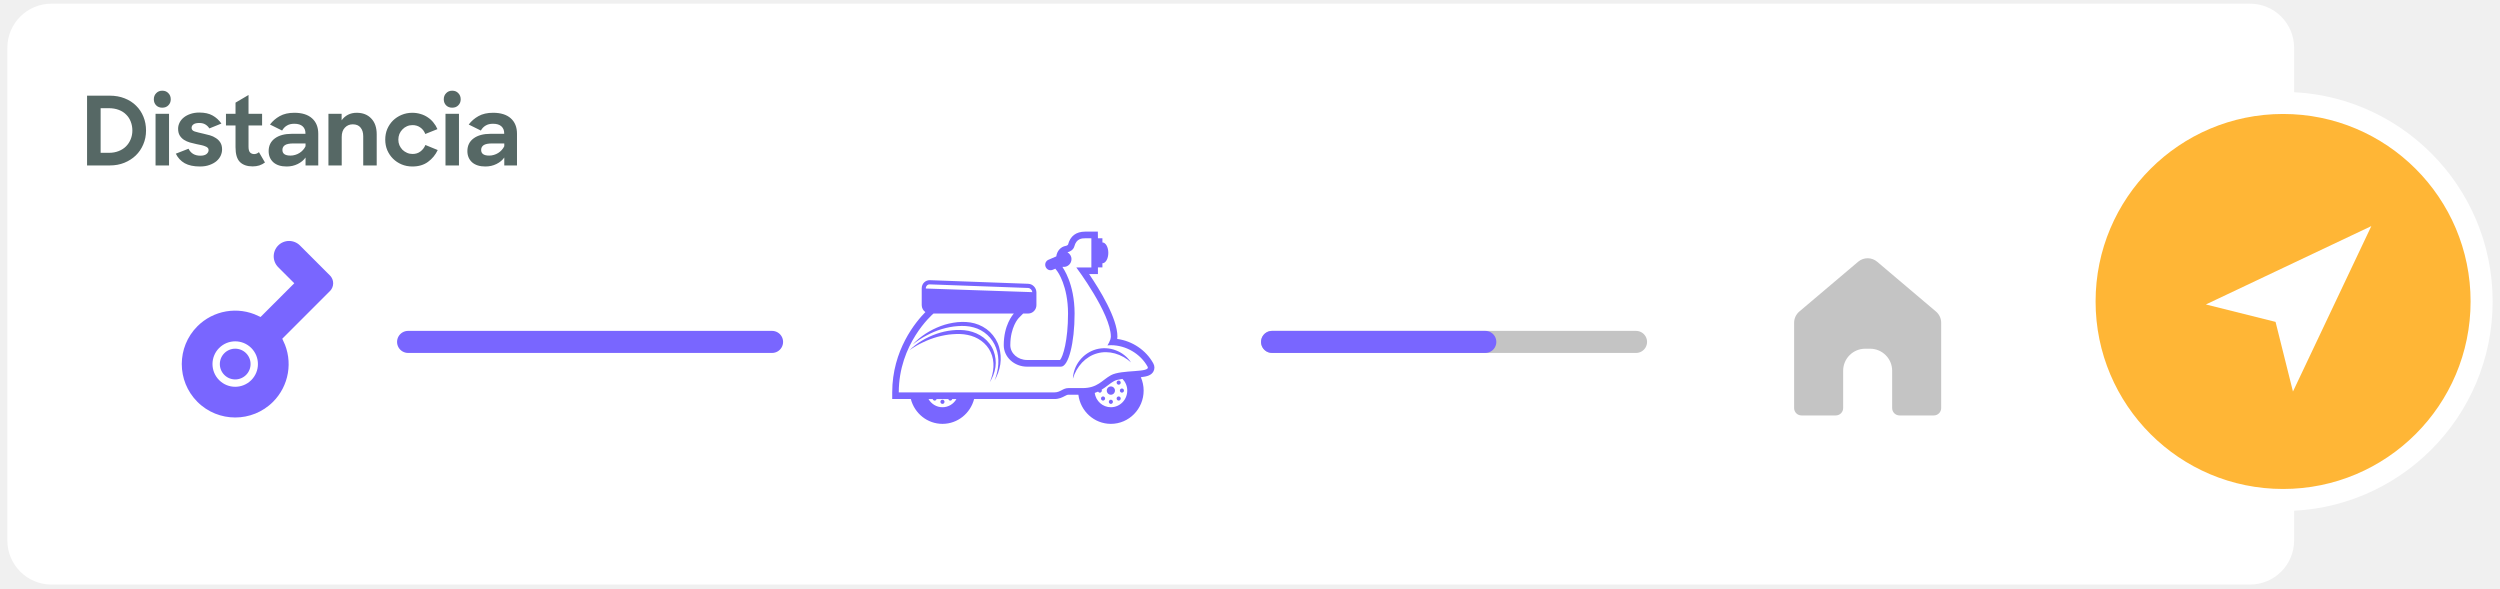
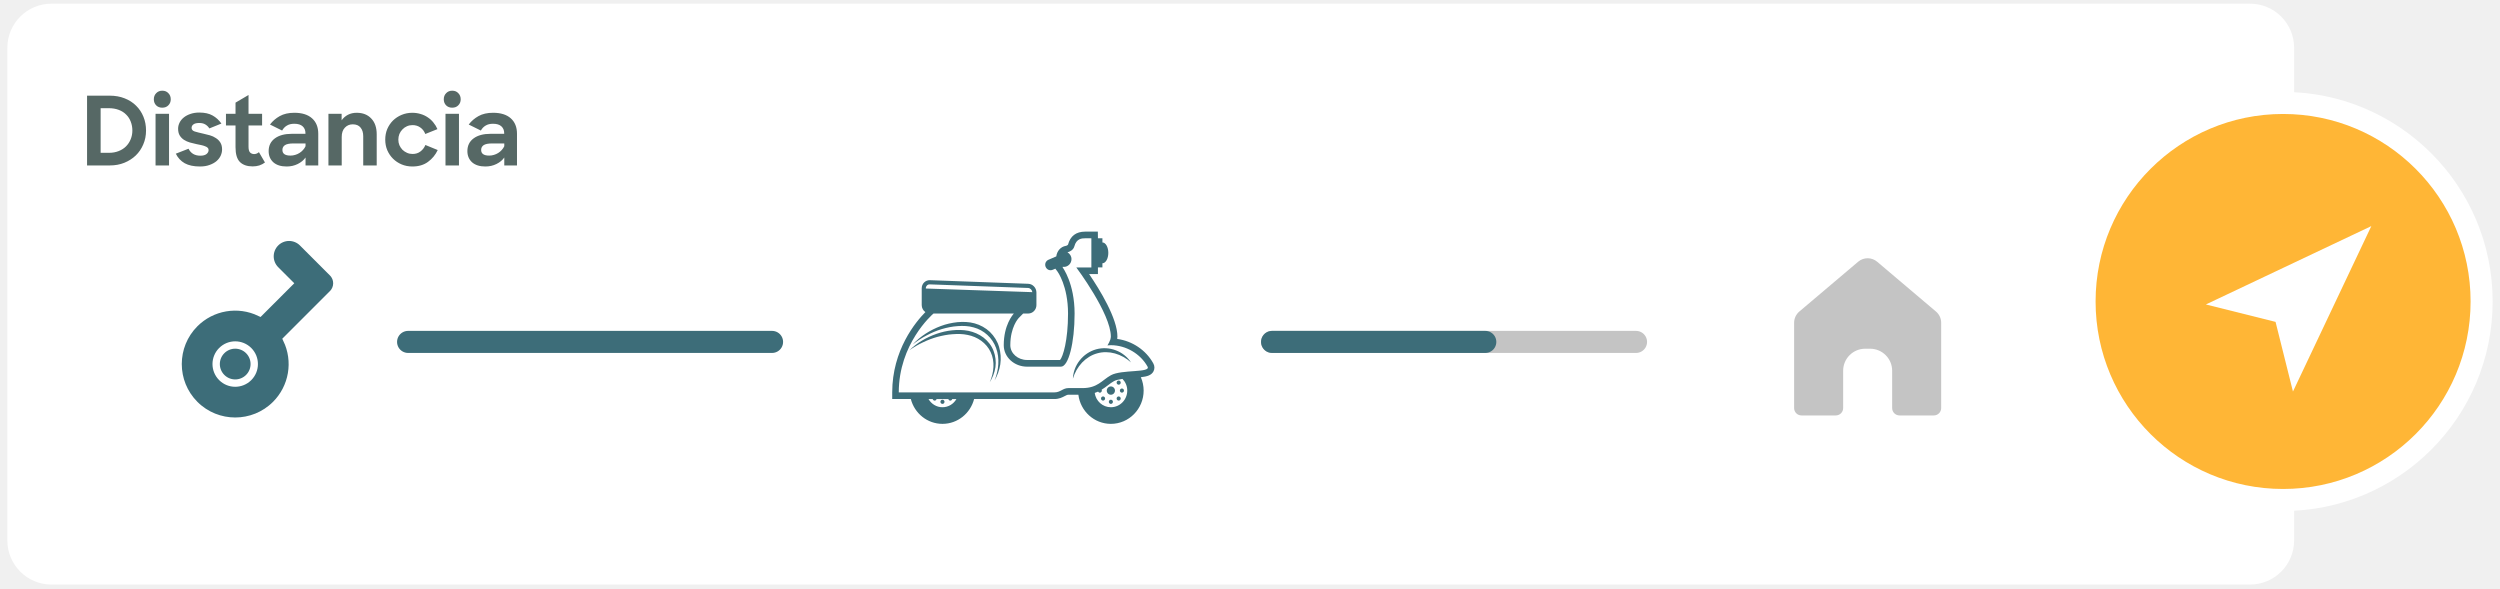
<svg xmlns="http://www.w3.org/2000/svg" version="1.1" id="Capa_1" x="0px" y="0px" width="340px" height="80px" viewBox="0 0 340 80" enable-background="new 0 0 340 80" xml:space="preserve">
  <g>
    <path fill="#FFFFFF" d="M1,6.5c0-3.314,2.687-6,6-6h299c3.314,0,6,2.686,6,6v67c0,3.313-2.686,6-6,6H7c-3.313,0-6-2.688-6-6V6.5z" />
    <path fill="#C4C4C4" d="M245,56.5h4.668c0.551,0,1-0.447,1-1v-5.075c0-1.657,1.342-3,3-3h0.666c1.656,0,3,1.343,3,3V55.5   c0,0.553,0.447,1,1,1H263c0.553,0,1-0.447,1-1V43.896c0-0.588-0.258-1.146-0.707-1.526l-8-6.774c-0.746-0.633-1.84-0.633-2.586,0   l-8,6.774C244.26,42.75,244,43.309,244,43.896V55.5C244,56.053,244.449,56.5,245,56.5z" />
    <circle fill="#FFFFFF" cx="310.5" cy="41" r="28.5" />
    <circle fill="#FFB636" cx="310.5" cy="41" r="25.5" />
    <path fill="#FFFFFF" d="M300,41.406l22.5-10.656l-10.658,22.5l-2.367-9.475L300,41.406z" />
-     <path fill="none" stroke="#7966FF" stroke-width="3" stroke-linecap="round" d="M55.5,46.5H105" />
+     <path fill="none" stroke="#3d6d79" stroke-width="3" stroke-linecap="round" d="M55.5,46.5H105" />
    <path fill="none" stroke="#C4C4C4" stroke-width="3" stroke-linecap="round" d="M173,46.5h49.5" />
-     <path fill="none" stroke="#7966FF" stroke-width="3" stroke-linecap="round" d="M173,46.5h29" />
+     <path fill="none" stroke="#3d6d79" stroke-width="3" stroke-linecap="round" d="M173,46.5h29" />
    <path fill="#566865" d="M11.84,13.01h3.068c0.754,0,1.435,0.121,2.041,0.363c0.615,0.242,1.135,0.576,1.56,1.002   c0.434,0.425,0.767,0.928,1.001,1.508c0.234,0.571,0.351,1.195,0.351,1.872s-0.125,1.304-0.377,1.886   c-0.243,0.58-0.585,1.082-1.027,1.508c-0.433,0.416-0.949,0.744-1.547,0.988c-0.598,0.242-1.252,0.363-1.963,0.363H11.84V13.01z    M13.686,14.713v6.07h1.144c0.477,0,0.91-0.078,1.3-0.233c0.398-0.155,0.732-0.368,1.001-0.638c0.277-0.275,0.49-0.598,0.637-0.962   c0.156-0.373,0.234-0.771,0.234-1.195c0-0.435-0.074-0.836-0.221-1.209c-0.139-0.373-0.347-0.692-0.624-0.962   c-0.269-0.277-0.602-0.49-1.001-0.639c-0.398-0.154-0.858-0.232-1.378-0.232H13.686z M21.155,15.48h1.833v7.021h-1.833V15.48z    M20.921,13.504c0-0.338,0.108-0.615,0.325-0.832c0.217-0.227,0.49-0.338,0.819-0.338c0.347,0,0.624,0.111,0.832,0.338   c0.217,0.217,0.325,0.494,0.325,0.832c0,0.328-0.108,0.602-0.325,0.818c-0.208,0.217-0.485,0.324-0.832,0.324   c-0.338,0-0.615-0.107-0.832-0.324C21.025,14.105,20.921,13.832,20.921,13.504z M27.187,22.643c-0.841,0-1.53-0.146-2.067-0.441   c-0.529-0.303-0.932-0.736-1.209-1.301l1.729-0.676c0.313,0.633,0.85,0.949,1.612,0.949c0.364,0,0.641-0.074,0.832-0.222   c0.19-0.155,0.286-0.339,0.286-0.546c0-0.131-0.043-0.233-0.13-0.313c-0.086-0.087-0.208-0.156-0.364-0.207   c-0.147-0.063-0.321-0.113-0.52-0.156c-0.199-0.043-0.412-0.088-0.637-0.131c-0.294-0.062-0.593-0.134-0.897-0.221   c-0.294-0.087-0.563-0.208-0.806-0.363c-0.234-0.156-0.425-0.353-0.572-0.586c-0.147-0.242-0.221-0.55-0.221-0.923   c0-0.295,0.07-0.575,0.208-0.846c0.139-0.269,0.334-0.503,0.585-0.701s0.55-0.354,0.897-0.469c0.355-0.121,0.75-0.183,1.183-0.183   c0.746,0,1.352,0.135,1.82,0.403c0.468,0.261,0.867,0.624,1.196,1.093l-1.638,0.662c-0.147-0.234-0.334-0.416-0.559-0.546   c-0.217-0.13-0.49-0.194-0.819-0.194c-0.355,0-0.62,0.064-0.793,0.194c-0.165,0.121-0.247,0.281-0.247,0.479   c0,0.227,0.139,0.387,0.416,0.481c0.278,0.087,0.672,0.187,1.183,0.3c0.295,0.061,0.589,0.133,0.884,0.221   c0.303,0.086,0.576,0.211,0.819,0.377c0.251,0.156,0.455,0.359,0.611,0.611c0.156,0.25,0.234,0.563,0.234,0.936   c0,0.277-0.061,0.556-0.182,0.832c-0.122,0.27-0.308,0.517-0.559,0.74c-0.251,0.218-0.567,0.396-0.949,0.533   C28.141,22.572,27.699,22.643,27.187,22.643z M30.731,15.48h1.3v-1.521l1.768-1.04v2.562h1.846v1.586h-1.846v2.886   c0,0.373,0.069,0.634,0.208,0.78c0.147,0.146,0.334,0.221,0.559,0.221c0.234,0,0.451-0.088,0.65-0.26l0.819,1.404   c-0.226,0.172-0.481,0.307-0.767,0.402c-0.277,0.087-0.581,0.13-0.91,0.13c-0.737,0-1.309-0.194-1.716-0.585   c-0.408-0.398-0.611-1.074-0.611-2.027v-2.951h-1.3V15.48L30.731,15.48z M38.98,22.643c-0.771,0-1.374-0.19-1.807-0.572   c-0.425-0.389-0.637-0.896-0.637-1.521c0-0.737,0.282-1.313,0.845-1.729s1.335-0.623,2.314-0.623h1.846v-0.092   c0-0.381-0.125-0.688-0.377-0.922c-0.251-0.234-0.633-0.353-1.144-0.353c-0.398,0-0.732,0.082-1.001,0.247   c-0.269,0.156-0.485,0.382-0.65,0.677l-1.651-0.819c0.355-0.468,0.797-0.849,1.326-1.145c0.538-0.303,1.201-0.454,1.989-0.454   c1.04,0,1.841,0.251,2.405,0.754s0.845,1.2,0.845,2.093V22.5h-1.729v-1.079c-0.251,0.363-0.607,0.658-1.066,0.884   C40.038,22.529,39.535,22.643,38.98,22.643z M39.5,21.16c0.217,0,0.429-0.029,0.637-0.092c0.208-0.061,0.403-0.146,0.585-0.26   c0.182-0.113,0.342-0.246,0.481-0.402c0.147-0.156,0.264-0.329,0.351-0.52v-0.378h-1.651c-0.538,0-0.923,0.078-1.157,0.233   c-0.226,0.156-0.338,0.373-0.338,0.65C38.408,20.904,38.772,21.16,39.5,21.16z M44.667,15.48h1.794v0.883   c0.225-0.319,0.511-0.571,0.858-0.754c0.355-0.182,0.754-0.271,1.196-0.271c0.832,0,1.49,0.26,1.976,0.779   c0.494,0.512,0.741,1.227,0.741,2.146v4.237h-1.833v-3.967c0-0.503-0.122-0.896-0.364-1.183c-0.234-0.295-0.589-0.442-1.066-0.442   c-0.424,0-0.78,0.151-1.066,0.454c-0.286,0.296-0.429,0.716-0.429,1.262V22.5h-1.807V15.48z M56.085,22.643   c-0.528,0-1.018-0.095-1.469-0.285c-0.451-0.19-0.841-0.451-1.17-0.78c-0.33-0.329-0.589-0.716-0.78-1.156   c-0.182-0.442-0.273-0.92-0.273-1.431c0-0.52,0.091-1.002,0.273-1.442c0.191-0.442,0.451-0.827,0.78-1.157   c0.338-0.328,0.728-0.584,1.17-0.768c0.451-0.189,0.936-0.285,1.456-0.285c0.407,0,0.789,0.057,1.144,0.169   c0.355,0.104,0.676,0.257,0.962,0.455c0.294,0.19,0.55,0.425,0.767,0.701c0.225,0.271,0.407,0.567,0.546,0.897l-1.651,0.662   c-0.147-0.381-0.373-0.676-0.676-0.884c-0.303-0.218-0.659-0.325-1.066-0.325c-0.269,0-0.52,0.053-0.754,0.156   c-0.234,0.104-0.438,0.246-0.611,0.43c-0.173,0.172-0.312,0.381-0.416,0.623c-0.095,0.243-0.143,0.498-0.143,0.768   s0.047,0.521,0.143,0.754c0.104,0.234,0.243,0.441,0.416,0.624c0.182,0.174,0.39,0.313,0.624,0.416   c0.234,0.104,0.485,0.155,0.754,0.155c0.416,0,0.771-0.112,1.066-0.338c0.303-0.225,0.528-0.521,0.676-0.884l1.677,0.688   c-0.304,0.65-0.746,1.188-1.326,1.611C57.632,22.436,56.926,22.643,56.085,22.643z M60.587,15.48h1.833v7.021h-1.833V15.48z    M60.353,13.504c0-0.338,0.108-0.615,0.325-0.832c0.217-0.227,0.49-0.338,0.819-0.338c0.347,0,0.624,0.111,0.832,0.338   c0.217,0.217,0.325,0.494,0.325,0.832c0,0.328-0.108,0.602-0.325,0.818c-0.208,0.217-0.485,0.324-0.832,0.324   c-0.338,0-0.615-0.107-0.832-0.324C60.457,14.105,60.353,13.832,60.353,13.504z M66.008,22.643c-0.771,0-1.374-0.19-1.807-0.572   c-0.424-0.389-0.637-0.896-0.637-1.521c0-0.737,0.282-1.313,0.845-1.729s1.335-0.623,2.314-0.623h1.846v-0.092   c0-0.381-0.125-0.688-0.377-0.922c-0.251-0.234-0.633-0.353-1.144-0.353c-0.398,0-0.732,0.082-1.001,0.247   c-0.269,0.156-0.485,0.382-0.65,0.677l-1.651-0.819c0.355-0.468,0.797-0.849,1.326-1.145c0.538-0.303,1.2-0.454,1.989-0.454   c1.04,0,1.842,0.251,2.405,0.754s0.845,1.2,0.845,2.093V22.5h-1.729v-1.079c-0.251,0.363-0.607,0.658-1.066,0.884   C67.066,22.529,66.563,22.643,66.008,22.643z M66.528,21.16c0.217,0,0.429-0.029,0.637-0.092c0.208-0.061,0.403-0.146,0.585-0.26   c0.182-0.113,0.342-0.246,0.481-0.402c0.147-0.156,0.264-0.329,0.351-0.52v-0.378h-1.651c-0.537,0-0.923,0.078-1.157,0.233   c-0.225,0.156-0.338,0.373-0.338,0.65C65.437,20.904,65.8,21.16,66.528,21.16z" />
-     <path fill="#7966FF" stroke="#FFFFFF" stroke-miterlimit="10" d="M38.994,46.17c0.694,1.447,0.921,3.074,0.65,4.657   s-1.026,3.043-2.161,4.179c-3.031,3.03-7.958,3.03-10.988,0c-3.031-3.031-3.031-7.957,0-10.988   c1.135-1.136,2.595-1.891,4.178-2.162c1.583-0.27,3.21-0.043,4.659,0.651l3.983-3.983l-1.832-1.832   c-1.011-1.01-1.011-2.649,0-3.662c1.011-1.012,2.651-1.012,3.663,0l4.08,4.08c0.781,0.781,0.781,2.047,0,2.828L38.994,46.17z    M30.157,47.68c1.012-1.011,2.651-1.011,3.663,0c1.011,1.012,1.011,2.651,0,3.663c-1.012,1.013-2.651,1.013-3.663,0   C29.146,50.331,29.146,48.691,30.157,47.68z" />
-     <path fill="#7966FF" d="M128.175,54.93c-0.154,0-0.278-0.127-0.278-0.285c0-0.156,0.124-0.283,0.278-0.283   c0.154,0,0.279,0.127,0.279,0.283C128.455,54.803,128.33,54.93,128.175,54.93z" />
-     <path fill="#7966FF" d="M125.852,42.445c-0.3-0.205-0.499-0.557-0.499-0.951v-2.285c0-0.629,0.501-1.124,1.113-1.104l13.374,0.49   c0.613,0.021,1.114,0.555,1.114,1.184v1.715c0,0.628-0.501,1.145-1.114,1.145h-0.69l-0.617,0.623   c-0.039,0.043-1.131,1.225-1.131,3.686c0,1.109,1.026,2.011,2.286,2.011h4.477c0.396-0.435,1.088-2.64,1.088-6.313   c0-3.771-1.423-5.703-1.437-5.722l-0.288-0.384l-0.315,0.134c-0.194,0.095-0.422,0.112-0.633,0.015   c-0.373-0.18-0.535-0.631-0.361-1.012c0.064-0.132,0.166-0.24,0.293-0.314l1.143-0.494c0.091-0.731,0.602-1.315,1.288-1.428   c0.136-0.022,0.296-0.125,0.308-0.17c0.309-1.174,1.097-1.77,2.341-1.77h1.714l0.013,0.904h0.609v0.568   c0.443,0,0.803,0.633,0.803,1.416c0,0.78-0.359,1.416-0.803,1.416v0.565h-0.609v0.905h-1.198c1.45,2.131,3.848,6.029,3.848,8.502   c0,0.106-0.01,0.213-0.027,0.318c2.046,0.274,3.914,1.52,4.906,3.324c0.195,0.354,0.204,0.75,0.025,1.087   c-0.28,0.527-0.843,0.698-1.718,0.795c0.25,0.573,0.379,1.188,0.38,1.813c0,2.503-1.995,4.531-4.457,4.531   c-2.272,0-4.143-1.728-4.418-3.961h-1.363c-0.143,0-0.26,0.059-0.49,0.18c-0.323,0.171-0.767,0.404-1.408,0.404h-10.92   c-0.502,1.942-2.236,3.377-4.304,3.377c-2.068,0-3.801-1.435-4.303-3.377h-2.531v-0.906   C121.341,47.609,124.53,43.784,125.852,42.445z M140.333,39.73c0.019,0,0.036,0.01,0.056,0.012   c-0.021-0.307-0.27-0.567-0.569-0.579l-13.394-0.489c-0.29,0-0.516,0.235-0.516,0.536v0.028L140.333,39.73z M151.078,55.384   c1.231,0,2.229-1.016,2.229-2.267c0-0.621-0.251-1.178-0.651-1.586c-0.472,0.066-0.895,0.158-1.146,0.297   c-0.294,0.162-0.558,0.361-0.836,0.574c-0.261,0.199-0.538,0.404-0.85,0.593c0.022,0.043,0.032,0.091,0.029,0.139   c-0.002,0.048-0.016,0.095-0.041,0.134c-0.025,0.041-0.06,0.074-0.101,0.099s-0.088,0.034-0.136,0.036   c-0.103,0-0.189-0.061-0.237-0.145c-0.144,0.064-0.295,0.129-0.457,0.182C149.035,54.536,149.955,55.384,151.078,55.384z    M128.175,55.384c0.813,0,1.512-0.448,1.899-1.112h-0.573c-0.011,0.049-0.035,0.092-0.067,0.127   c-0.026,0.026-0.057,0.049-0.09,0.063c-0.034,0.015-0.07,0.021-0.107,0.021c-0.037,0-0.073-0.008-0.107-0.021   c-0.034-0.015-0.064-0.036-0.09-0.063c-0.033-0.035-0.056-0.078-0.067-0.127h-1.596c-0.012,0.049-0.035,0.092-0.068,0.127   c-0.025,0.026-0.056,0.049-0.089,0.063c-0.034,0.015-0.071,0.021-0.107,0.021c-0.037,0-0.073-0.008-0.107-0.021   c-0.034-0.015-0.065-0.036-0.09-0.063c-0.033-0.035-0.057-0.078-0.067-0.127h-0.573C126.664,54.936,127.362,55.384,128.175,55.384z    M143.398,53.365c0.828,0,1.147-0.584,1.898-0.584h1.911c2.076,0,2.651-1.072,3.878-1.75c1.453-0.801,5.458-0.307,4.984-1.168   c-0.957-1.74-2.936-2.916-4.984-2.916c-0.161,0-0.318,0.012-0.475,0.025l0.001-0.002c0,0,0.465-0.681,0.465-1.191   c0-3.135-4.7-9.408-4.7-9.408h2.05v-3.965h-0.835c-0.459,0-1.201,0.037-1.48,1.099c-0.129,0.485-0.607,0.729-0.936,0.81   c0.324,0.179,0.546,0.522,0.546,0.924c0,0.584-0.465,1.059-1.039,1.059c-0.054,0-0.105-0.009-0.156-0.018v0.094h-0.003   c0,0,1.622,2.15,1.622,6.273c0,3.99-0.83,7.22-1.853,7.22h-4.605c-1.757,0-3.177-1.304-3.177-2.919   c0-2.725,1.217-4.135,1.377-4.309h-10.931c-0.23,0.197-4.723,4.143-4.723,10.729L143.398,53.365L143.398,53.365z" />
-     <path fill="#7966FF" d="M130.21,43.816c0.77-0.069,1.575-0.051,2.346,0.164c0.767,0.215,1.495,0.609,2.079,1.17   c0.577,0.563,1.02,1.273,1.242,2.045c0.224,0.769,0.28,1.574,0.163,2.363c-0.123,0.771-0.386,1.512-0.776,2.188   c0.561-1.424,0.72-3.021,0.206-4.408c-0.496-1.389-1.668-2.451-3.06-2.813c-0.692-0.201-1.421-0.225-2.157-0.174   c-0.733,0.047-1.46,0.195-2.172,0.405c-0.711,0.211-1.402,0.507-2.063,0.862c-0.668,0.346-1.302,0.762-1.898,1.236   c1.047-1.123,2.379-1.969,3.826-2.512C128.67,44.066,129.437,43.902,130.21,43.816z" />
-     <path fill="#7966FF" d="M129.501,44.922c0.722-0.074,1.471-0.074,2.206,0.073c0.731,0.155,1.443,0.454,2.049,0.916   c0.598,0.467,1.095,1.085,1.366,1.802c0.272,0.708,0.361,1.475,0.257,2.227c-0.113,0.728-0.377,1.424-0.774,2.045   c0.58-1.314,0.722-2.848,0.124-4.098c-0.581-1.25-1.804-2.082-3.132-2.337c-0.662-0.146-1.355-0.149-2.049-0.096   c-0.693,0.044-1.377,0.185-2.054,0.36c-0.676,0.186-1.335,0.438-1.97,0.746c-0.646,0.301-1.264,0.66-1.843,1.074   c1.031-1.011,2.316-1.752,3.687-2.234C128.059,45.159,128.774,44.998,129.501,44.922z" />
-     <path fill="#7966FF" d="M149.077,47.507c0.886-0.241,1.827-0.192,2.683,0.14c0.842,0.316,1.562,0.891,2.058,1.641   c-0.625-0.572-1.376-0.989-2.192-1.221c-0.792-0.217-1.625-0.235-2.401-0.014c-0.779,0.209-1.488,0.657-2.061,1.252   c-0.584,0.623-1.012,1.377-1.251,2.195c0.038-0.904,0.362-1.775,0.924-2.486C147.405,48.286,148.189,47.76,149.077,47.507z" />
-     <path fill="#7966FF" d="M152.581,53.4c-0.154,0-0.279-0.127-0.279-0.283c0-0.155,0.125-0.282,0.279-0.282   c0.154,0,0.279,0.127,0.279,0.282C152.859,53.273,152.734,53.4,152.581,53.4z" />
-     <path fill="#7966FF" d="M152.336,53.996c0.053,0.055,0.082,0.126,0.082,0.201c0,0.074-0.029,0.146-0.082,0.201   c-0.108,0.11-0.284,0.11-0.393,0c-0.109-0.111-0.11-0.291,0-0.402c0.025-0.025,0.056-0.047,0.09-0.061   c0.034-0.015,0.07-0.022,0.106-0.022c0.037,0,0.073,0.009,0.107,0.022C152.28,53.949,152.312,53.971,152.336,53.996z" />
-     <path fill="#7966FF" d="M151.079,54.93c-0.154,0-0.279-0.127-0.279-0.285c0-0.156,0.125-0.283,0.279-0.283   c0.154,0,0.279,0.127,0.279,0.283C151.357,54.803,151.232,54.93,151.079,54.93z" />
-     <path fill="#7966FF" d="M150.212,53.997c0.109,0.11,0.109,0.289,0,0.401c-0.109,0.11-0.285,0.11-0.394,0   c-0.053-0.055-0.082-0.127-0.082-0.201c0-0.075,0.029-0.146,0.082-0.2c0.026-0.024,0.057-0.047,0.091-0.062   c0.033-0.014,0.07-0.021,0.106-0.021c0.037,0,0.073,0.009,0.107,0.021C150.156,53.949,150.187,53.973,150.212,53.997z" />
-     <path fill="#7966FF" d="M152.336,51.838c0.053,0.053,0.083,0.125,0.083,0.199s-0.03,0.146-0.083,0.199   c-0.109,0.111-0.285,0.111-0.394,0c-0.053-0.053-0.082-0.125-0.082-0.199s0.029-0.146,0.082-0.199   c0.025-0.025,0.056-0.047,0.09-0.063c0.034-0.014,0.07-0.021,0.107-0.021c0.037,0,0.073,0.008,0.107,0.021   C152.28,51.791,152.312,51.813,152.336,51.838z" />
-     <path fill="#7966FF" d="M151.078,53.686c-0.308,0-0.558-0.254-0.558-0.567s0.25-0.565,0.558-0.565s0.557,0.254,0.557,0.565   C151.634,53.432,151.385,53.686,151.078,53.686z" />
+     <path fill="#3d6d79" stroke="#FFFFFF" stroke-miterlimit="10" d="M38.994,46.17c0.694,1.447,0.921,3.074,0.65,4.657   s-1.026,3.043-2.161,4.179c-3.031,3.03-7.958,3.03-10.988,0c-3.031-3.031-3.031-7.957,0-10.988   c1.135-1.136,2.595-1.891,4.178-2.162c1.583-0.27,3.21-0.043,4.659,0.651l3.983-3.983l-1.832-1.832   c-1.011-1.01-1.011-2.649,0-3.662c1.011-1.012,2.651-1.012,3.663,0l4.08,4.08c0.781,0.781,0.781,2.047,0,2.828L38.994,46.17z    M30.157,47.68c1.012-1.011,2.651-1.011,3.663,0c1.011,1.012,1.011,2.651,0,3.663c-1.012,1.013-2.651,1.013-3.663,0   C29.146,50.331,29.146,48.691,30.157,47.68z" />
+     <path fill="#3d6d79" d="M128.175,54.93c-0.154,0-0.278-0.127-0.278-0.285c0-0.156,0.124-0.283,0.278-0.283   c0.154,0,0.279,0.127,0.279,0.283C128.455,54.803,128.33,54.93,128.175,54.93z" />
+     <path fill="#3d6d79" d="M125.852,42.445c-0.3-0.205-0.499-0.557-0.499-0.951v-2.285c0-0.629,0.501-1.124,1.113-1.104l13.374,0.49   c0.613,0.021,1.114,0.555,1.114,1.184v1.715c0,0.628-0.501,1.145-1.114,1.145h-0.69l-0.617,0.623   c-0.039,0.043-1.131,1.225-1.131,3.686c0,1.109,1.026,2.011,2.286,2.011h4.477c0.396-0.435,1.088-2.64,1.088-6.313   c0-3.771-1.423-5.703-1.437-5.722l-0.288-0.384l-0.315,0.134c-0.194,0.095-0.422,0.112-0.633,0.015   c-0.373-0.18-0.535-0.631-0.361-1.012c0.064-0.132,0.166-0.24,0.293-0.314l1.143-0.494c0.091-0.731,0.602-1.315,1.288-1.428   c0.136-0.022,0.296-0.125,0.308-0.17c0.309-1.174,1.097-1.77,2.341-1.77h1.714l0.013,0.904h0.609v0.568   c0.443,0,0.803,0.633,0.803,1.416c0,0.78-0.359,1.416-0.803,1.416v0.565h-0.609v0.905h-1.198c1.45,2.131,3.848,6.029,3.848,8.502   c0,0.106-0.01,0.213-0.027,0.318c2.046,0.274,3.914,1.52,4.906,3.324c0.195,0.354,0.204,0.75,0.025,1.087   c-0.28,0.527-0.843,0.698-1.718,0.795c0.25,0.573,0.379,1.188,0.38,1.813c0,2.503-1.995,4.531-4.457,4.531   c-2.272,0-4.143-1.728-4.418-3.961h-1.363c-0.143,0-0.26,0.059-0.49,0.18c-0.323,0.171-0.767,0.404-1.408,0.404h-10.92   c-0.502,1.942-2.236,3.377-4.304,3.377c-2.068,0-3.801-1.435-4.303-3.377h-2.531v-0.906   C121.341,47.609,124.53,43.784,125.852,42.445z M140.333,39.73c0.019,0,0.036,0.01,0.056,0.012   c-0.021-0.307-0.27-0.567-0.569-0.579l-13.394-0.489c-0.29,0-0.516,0.235-0.516,0.536v0.028L140.333,39.73z M151.078,55.384   c1.231,0,2.229-1.016,2.229-2.267c0-0.621-0.251-1.178-0.651-1.586c-0.472,0.066-0.895,0.158-1.146,0.297   c-0.294,0.162-0.558,0.361-0.836,0.574c-0.261,0.199-0.538,0.404-0.85,0.593c0.022,0.043,0.032,0.091,0.029,0.139   c-0.002,0.048-0.016,0.095-0.041,0.134c-0.025,0.041-0.06,0.074-0.101,0.099s-0.088,0.034-0.136,0.036   c-0.103,0-0.189-0.061-0.237-0.145c-0.144,0.064-0.295,0.129-0.457,0.182C149.035,54.536,149.955,55.384,151.078,55.384z    M128.175,55.384c0.813,0,1.512-0.448,1.899-1.112h-0.573c-0.011,0.049-0.035,0.092-0.067,0.127   c-0.026,0.026-0.057,0.049-0.09,0.063c-0.034,0.015-0.07,0.021-0.107,0.021c-0.037,0-0.073-0.008-0.107-0.021   c-0.034-0.015-0.064-0.036-0.09-0.063c-0.033-0.035-0.056-0.078-0.067-0.127h-1.596c-0.012,0.049-0.035,0.092-0.068,0.127   c-0.025,0.026-0.056,0.049-0.089,0.063c-0.034,0.015-0.071,0.021-0.107,0.021c-0.037,0-0.073-0.008-0.107-0.021   c-0.034-0.015-0.065-0.036-0.09-0.063c-0.033-0.035-0.057-0.078-0.067-0.127h-0.573C126.664,54.936,127.362,55.384,128.175,55.384z    M143.398,53.365c0.828,0,1.147-0.584,1.898-0.584h1.911c2.076,0,2.651-1.072,3.878-1.75c1.453-0.801,5.458-0.307,4.984-1.168   c-0.957-1.74-2.936-2.916-4.984-2.916c-0.161,0-0.318,0.012-0.475,0.025l0.001-0.002c0,0,0.465-0.681,0.465-1.191   c0-3.135-4.7-9.408-4.7-9.408h2.05v-3.965h-0.835c-0.459,0-1.201,0.037-1.48,1.099c-0.129,0.485-0.607,0.729-0.936,0.81   c0.324,0.179,0.546,0.522,0.546,0.924c0,0.584-0.465,1.059-1.039,1.059c-0.054,0-0.105-0.009-0.156-0.018v0.094h-0.003   c0,0,1.622,2.15,1.622,6.273c0,3.99-0.83,7.22-1.853,7.22h-4.605c-1.757,0-3.177-1.304-3.177-2.919   c0-2.725,1.217-4.135,1.377-4.309h-10.931c-0.23,0.197-4.723,4.143-4.723,10.729L143.398,53.365L143.398,53.365z" />
+     <path fill="#3d6d79" d="M130.21,43.816c0.77-0.069,1.575-0.051,2.346,0.164c0.767,0.215,1.495,0.609,2.079,1.17   c0.577,0.563,1.02,1.273,1.242,2.045c0.224,0.769,0.28,1.574,0.163,2.363c-0.123,0.771-0.386,1.512-0.776,2.188   c0.561-1.424,0.72-3.021,0.206-4.408c-0.496-1.389-1.668-2.451-3.06-2.813c-0.692-0.201-1.421-0.225-2.157-0.174   c-0.733,0.047-1.46,0.195-2.172,0.405c-0.711,0.211-1.402,0.507-2.063,0.862c-0.668,0.346-1.302,0.762-1.898,1.236   c1.047-1.123,2.379-1.969,3.826-2.512C128.67,44.066,129.437,43.902,130.21,43.816z" />
+     <path fill="#3d6d79" d="M129.501,44.922c0.722-0.074,1.471-0.074,2.206,0.073c0.731,0.155,1.443,0.454,2.049,0.916   c0.598,0.467,1.095,1.085,1.366,1.802c0.272,0.708,0.361,1.475,0.257,2.227c-0.113,0.728-0.377,1.424-0.774,2.045   c0.58-1.314,0.722-2.848,0.124-4.098c-0.581-1.25-1.804-2.082-3.132-2.337c-0.662-0.146-1.355-0.149-2.049-0.096   c-0.693,0.044-1.377,0.185-2.054,0.36c-0.676,0.186-1.335,0.438-1.97,0.746c-0.646,0.301-1.264,0.66-1.843,1.074   c1.031-1.011,2.316-1.752,3.687-2.234C128.059,45.159,128.774,44.998,129.501,44.922z" />
+     <path fill="#3d6d79" d="M149.077,47.507c0.886-0.241,1.827-0.192,2.683,0.14c0.842,0.316,1.562,0.891,2.058,1.641   c-0.625-0.572-1.376-0.989-2.192-1.221c-0.792-0.217-1.625-0.235-2.401-0.014c-0.779,0.209-1.488,0.657-2.061,1.252   c-0.584,0.623-1.012,1.377-1.251,2.195c0.038-0.904,0.362-1.775,0.924-2.486C147.405,48.286,148.189,47.76,149.077,47.507z" />
+     <path fill="#3d6d79" d="M152.581,53.4c-0.154,0-0.279-0.127-0.279-0.283c0-0.155,0.125-0.282,0.279-0.282   c0.154,0,0.279,0.127,0.279,0.282C152.859,53.273,152.734,53.4,152.581,53.4z" />
+     <path fill="#3d6d79" d="M152.336,53.996c0.053,0.055,0.082,0.126,0.082,0.201c0,0.074-0.029,0.146-0.082,0.201   c-0.108,0.11-0.284,0.11-0.393,0c-0.109-0.111-0.11-0.291,0-0.402c0.025-0.025,0.056-0.047,0.09-0.061   c0.034-0.015,0.07-0.022,0.106-0.022c0.037,0,0.073,0.009,0.107,0.022C152.28,53.949,152.312,53.971,152.336,53.996z" />
+     <path fill="#3d6d79" d="M151.079,54.93c-0.154,0-0.279-0.127-0.279-0.285c0-0.156,0.125-0.283,0.279-0.283   c0.154,0,0.279,0.127,0.279,0.283C151.357,54.803,151.232,54.93,151.079,54.93z" />
+     <path fill="#3d6d79" d="M150.212,53.997c0.109,0.11,0.109,0.289,0,0.401c-0.109,0.11-0.285,0.11-0.394,0   c-0.053-0.055-0.082-0.127-0.082-0.201c0-0.075,0.029-0.146,0.082-0.2c0.026-0.024,0.057-0.047,0.091-0.062   c0.033-0.014,0.07-0.021,0.106-0.021c0.037,0,0.073,0.009,0.107,0.021C150.156,53.949,150.187,53.973,150.212,53.997z" />
+     <path fill="#3d6d79" d="M152.336,51.838c0.053,0.053,0.083,0.125,0.083,0.199s-0.03,0.146-0.083,0.199   c-0.109,0.111-0.285,0.111-0.394,0c-0.053-0.053-0.082-0.125-0.082-0.199s0.029-0.146,0.082-0.199   c0.025-0.025,0.056-0.047,0.09-0.063c0.034-0.014,0.07-0.021,0.107-0.021c0.037,0,0.073,0.008,0.107,0.021   C152.28,51.791,152.312,51.813,152.336,51.838z" />
+     <path fill="#3d6d79" d="M151.078,53.686c-0.308,0-0.558-0.254-0.558-0.567s0.25-0.565,0.558-0.565s0.557,0.254,0.557,0.565   C151.634,53.432,151.385,53.686,151.078,53.686z" />
  </g>
</svg>
